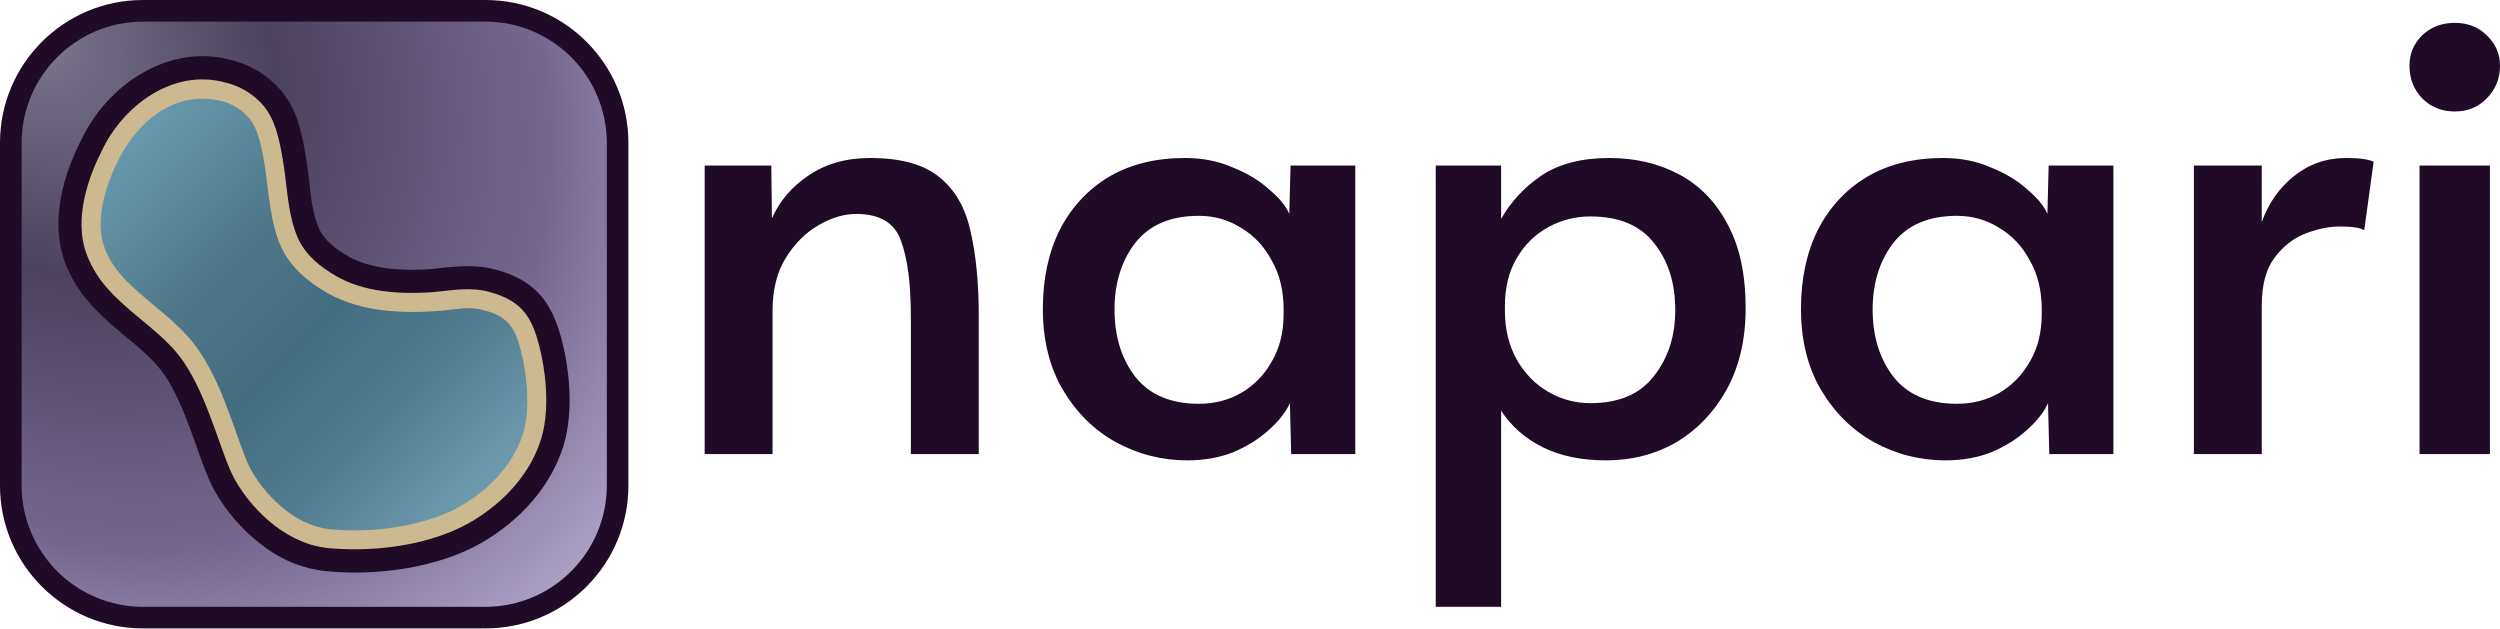
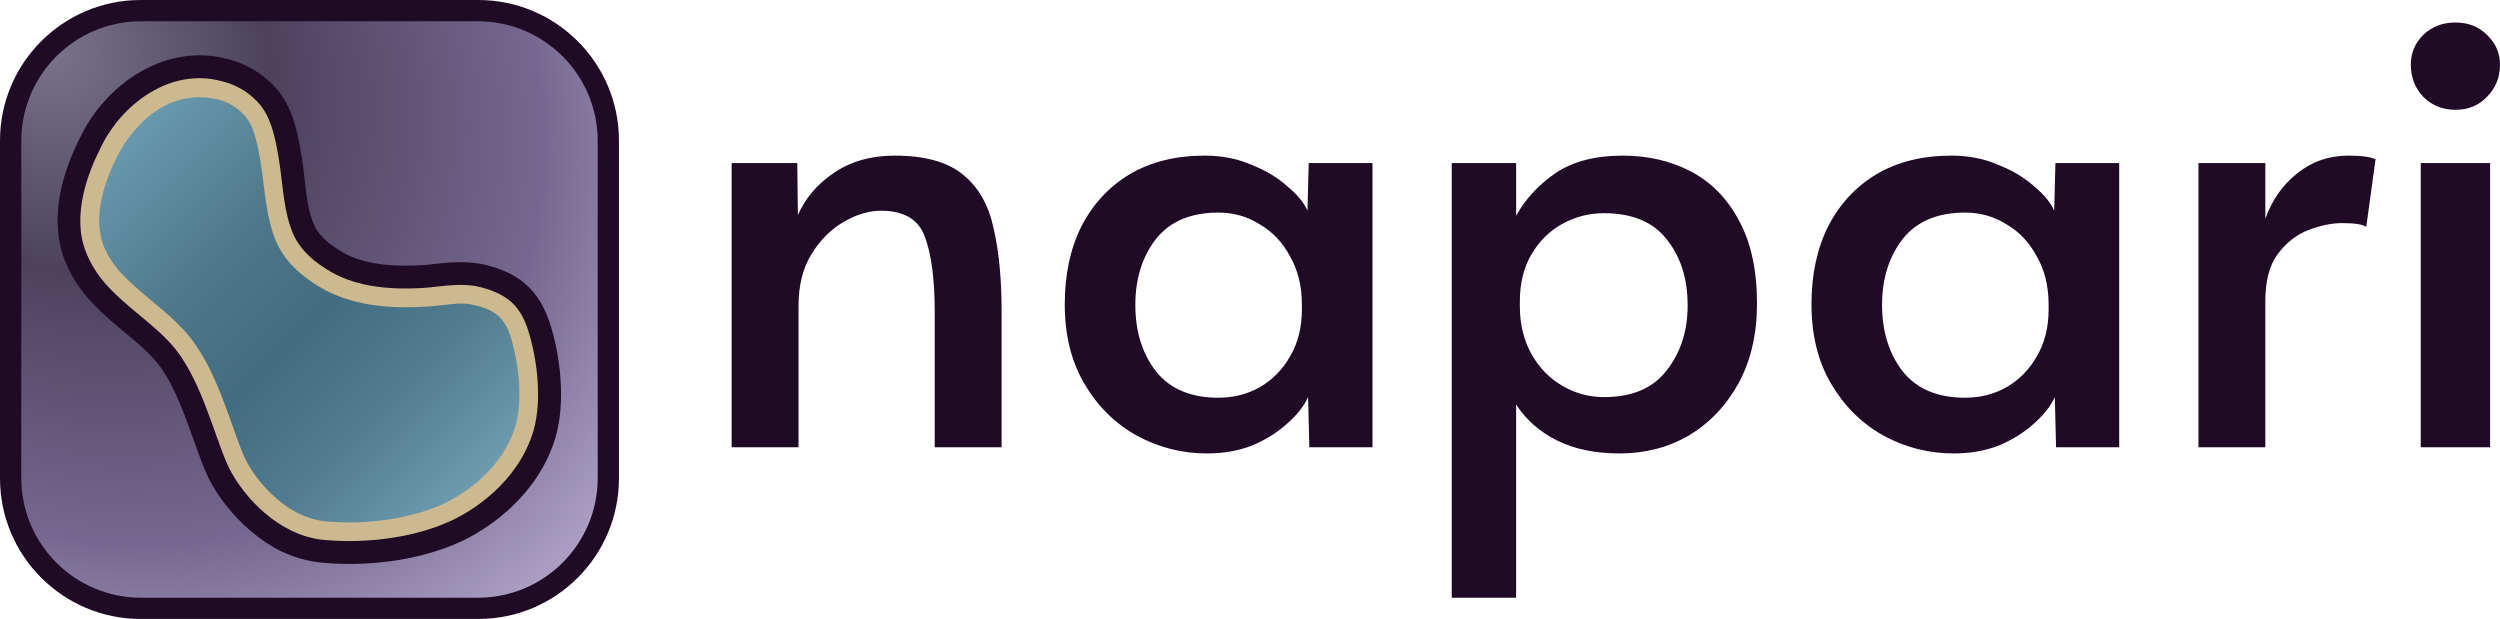
- <svg xmlns="http://www.w3.org/2000/svg" xmlns:xlink="http://www.w3.org/1999/xlink" width="3278.16" height="824" viewBox="0 0 3278.16 824" version="1.1" id="svg22">
+ <svg xmlns="http://www.w3.org/2000/svg" xmlns:xlink="http://www.w3.org/1999/xlink" width="3328.16" height="824" viewBox="0 0 3328.16 824" version="1.1" id="svg22">
  <defs id="defs19">
    <linearGradient id="linearGradient5">
      <stop style="stop-color:#1f0b26;stop-opacity:1;" offset="0" id="stop6" />
      <stop style="stop-color:#1f0b26;stop-opacity:0;" offset="1" id="stop7" />
    </linearGradient>
    <style id="style1">
      .a {
        fill: #06283d;
      }

      .b {
        fill: url(#a);
      }

      .c {
        fill: #a59678;
      }

      .d {
        fill: url(#b);
      }
    </style>
    <radialGradient id="a" cx="103.55" cy="103.55" fx="14.832" fy="15.613" r="196.89" gradientUnits="userSpaceOnUse" gradientTransform="matrix(4.944471,0,0,4.944471,-2.9648209e-5,1.824029e-6)">
      <stop offset="0" stop-color="#746b7f" id="stop1" style="stop-color:#7b758d;stop-opacity:1;" />
      <stop offset="0.292" stop-color="#4b475b" id="stop4" style="stop-color:#4c425d;stop-opacity:1;" />
      <stop offset="0.635" stop-color="#4b475b" id="stop13" style="stop-color:#75678f;stop-opacity:1;" />
      <stop offset="0.852" stop-color="#bcb5d9" id="stop10" style="stop-color:#aba0c4;stop-opacity:1;" />
    </radialGradient>
    <linearGradient id="b" x1="38.997" y1="33.821" x2="178.809" y2="173.79" gradientUnits="userSpaceOnUse" gradientTransform="matrix(0.7218557,0,0,0.730379,-0.8872969,-1.97506)" spreadMethod="repeat" xlink:href="#linearGradient5">
      <stop offset="0" stop-color="#448491" id="stop11" style="stop-color:#6fa1b7;stop-opacity:1;" />
      <stop offset="0.329" stop-color="#526a77" id="stop14" style="stop-color:#4e788a;stop-opacity:1;" />
      <stop offset="0.513" stop-color="#526a77" id="stop2" style="stop-color:#426c7f;stop-opacity:1;" />
      <stop offset="0.698" stop-color="#526a77" id="stop12" style="stop-color:#527d90;stop-opacity:1;" />
      <stop offset="1" stop-color="#94d1d6" id="stop19" style="stop-color:#7ca9be;stop-opacity:1;" />
    </linearGradient>
    <radialGradient xlink:href="#a" id="radialGradient1" cx="82.725" cy="91.513" fx="82.725" fy="91.513" r="476.82" gradientUnits="userSpaceOnUse" gradientTransform="matrix(1.697186,1.719258,-1.396703,1.378773,42.39917,-213.8837)" />
  </defs>
-   <path style="font-size:67.416px;font-family:Alata;-inkscape-font-specification:'Alata, Normal';fill:#1f0b26;fill-opacity:1;stroke-width:1.957;stroke-linecap:round;stroke-linejoin:round" d="M 924,595.41 V 217.063 h 87.374 l 0.824,69.24 q 14.837,-33.796 47.809,-56.051 33.796,-23.08 80.78,-23.08 60.997,0 91.496,25.553 30.498,24.729 40.39,70.889 10.716,46.16 10.716,109.63 v 182.167 h -89.023 V 415.716 q 0,-65.943 -13.189,-100.563 -12.364,-34.62 -58.524,-34.62 -23.904,0 -49.457,14.837 -25.553,14.837 -42.863,42.863 -17.31,28.026 -17.31,69.24 v 187.937 z m 633.052,8.243 q -50.282,0 -93.969,-23.904 -42.863,-23.904 -69.24,-68.416 -26.377,-44.511 -26.377,-106.333 0,-59.349 22.256,-103.86 23.08,-44.511 64.294,-69.24 42.039,-24.728 99.739,-24.728 34.62,0 62.646,12.364 28.85,11.54 47.809,28.85 19.783,16.486 26.377,32.147 l 1.649,-63.47 h 84.901 v 378.347 h -84.077 l -1.649,-66.767 q -8.243,18.134 -28.026,35.444 -18.959,17.31 -46.16,28.85 -27.201,10.716 -60.173,10.716 z m 14.837,-74.186 q 30.498,0 55.227,-14.013 25.553,-14.837 40.39,-41.214 15.661,-26.377 15.661,-62.646 v -5.77 q 0,-37.093 -15.661,-64.294 -14.837,-28.026 -40.39,-42.863 -24.729,-15.661 -55.227,-15.661 -55.227,0 -83.253,35.444 -27.201,35.444 -27.201,87.374 0,52.754 27.201,88.199 28.026,35.444 83.253,35.444 z M 1882.645,795.711 V 217.063 h 85.726 v 70.064 q 18.958,-33.796 52.754,-56.876 34.62,-23.08 89.023,-23.08 51.106,0 91.496,21.431 40.39,21.431 63.47,65.119 23.904,43.687 23.904,110.454 0,60.997 -24.729,106.333 -24.728,44.511 -65.943,69.24 -41.214,23.904 -92.32,23.904 -48.633,0 -83.253,-17.31 -34.62,-17.31 -54.403,-47.809 v 257.177 z m 202.774,-267.068 q 56.052,0 83.253,-35.444 28.026,-35.444 28.026,-86.55 0,-53.579 -28.026,-88.199 -27.201,-34.62 -83.253,-34.62 -29.674,0 -55.227,14.013 -25.553,14.013 -41.214,40.39 -15.661,26.377 -15.661,63.47 v 5.77 q 0,36.269 15.661,64.294 15.662,27.201 41.214,42.039 25.553,14.837 55.227,14.837 z m 465.722,75.01 q -50.282,0 -93.969,-23.904 -42.863,-23.904 -69.24,-68.416 -26.377,-44.511 -26.377,-106.333 0,-59.349 22.256,-103.86 23.08,-44.511 64.294,-69.24 42.038,-24.729 99.739,-24.729 34.62,0 62.645,12.364 28.85,11.54 47.809,28.85 19.783,16.486 26.377,32.147 l 1.649,-63.47 h 84.902 v 378.347 h -84.077 l -1.649,-66.767 q -8.243,18.134 -28.026,35.444 -18.959,17.31 -46.16,28.85 -27.201,10.716 -60.173,10.716 z m 14.837,-74.186 q 30.499,0 55.227,-14.013 25.553,-14.837 40.39,-41.214 15.661,-26.377 15.661,-62.646 v -5.77 q 0,-37.093 -15.661,-64.294 -14.837,-28.026 -40.39,-42.863 -24.728,-15.661 -55.227,-15.661 -55.227,0 -83.253,35.444 -27.201,35.444 -27.201,87.374 0,52.754 27.201,88.199 28.026,35.444 83.253,35.444 z m 310.756,65.943 V 217.063 h 89.022 v 74.186 q 13.189,-37.093 42.039,-60.173 29.674,-23.904 68.416,-23.904 26.377,0 36.269,4.946 l -12.364,89.847 q -7.419,-4.946 -32.147,-4.946 -20.607,0 -44.512,9.067 -23.904,9.067 -41.214,32.147 -16.486,22.256 -16.486,62.646 v 194.531 z m 295.918,0 V 217.063 h 92.32 v 378.347 z m 46.16,-449.236 q -25.553,0 -42.863,-17.31 -16.486,-17.31 -16.486,-42.863 0,-23.08 16.486,-39.566 17.31,-16.486 42.863,-16.486 25.553,0 42.038,16.486 17.31,16.486 17.31,39.566 0,25.553 -17.31,42.863 -16.485,17.31 -42.038,17.31 z" id="text1" aria-label="napari&#10;" />
+   <path style="font-size:67.416px;font-family:Alata;-inkscape-font-specification:'Alata, Normal';fill:#1f0b26;fill-opacity:1;stroke-width:1.957;stroke-linecap:round;stroke-linejoin:round" d="M 974,595.41 V 217.063 h 87.374 l 0.824,69.24 q 14.837,-33.796 47.809,-56.051 33.796,-23.08 80.78,-23.08 60.997,0 91.496,25.553 30.498,24.729 40.39,70.889 10.716,46.16 10.716,109.63 v 182.167 h -89.023 V 415.716 q 0,-65.943 -13.189,-100.563 -12.364,-34.62 -58.524,-34.62 -23.904,0 -49.457,14.837 -25.553,14.837 -42.863,42.863 -17.31,28.026 -17.31,69.24 v 187.937 z m 633.052,8.243 q -50.282,0 -93.969,-23.904 -42.863,-23.904 -69.24,-68.416 -26.377,-44.511 -26.377,-106.333 0,-59.349 22.256,-103.86 23.08,-44.511 64.294,-69.24 42.039,-24.728 99.739,-24.728 34.62,0 62.646,12.364 28.85,11.54 47.809,28.85 19.783,16.486 26.377,32.147 l 1.649,-63.47 h 84.901 v 378.347 h -84.077 l -1.649,-66.767 q -8.243,18.134 -28.026,35.444 -18.959,17.31 -46.16,28.85 -27.201,10.716 -60.173,10.716 z m 14.837,-74.186 q 30.498,0 55.227,-14.013 25.553,-14.837 40.39,-41.214 15.661,-26.377 15.661,-62.646 v -5.77 q 0,-37.093 -15.661,-64.294 -14.837,-28.026 -40.39,-42.863 -24.729,-15.661 -55.227,-15.661 -55.227,0 -83.253,35.444 -27.201,35.444 -27.201,87.374 0,52.754 27.201,88.199 28.026,35.444 83.253,35.444 z M 1932.645,795.711 V 217.063 h 85.726 v 70.064 q 18.958,-33.796 52.754,-56.876 34.62,-23.08 89.023,-23.08 51.106,0 91.496,21.431 40.39,21.431 63.47,65.119 23.904,43.687 23.904,110.454 0,60.997 -24.729,106.333 -24.728,44.511 -65.943,69.24 -41.214,23.904 -92.32,23.904 -48.633,0 -83.253,-17.31 -34.62,-17.31 -54.403,-47.809 v 257.177 z m 202.774,-267.068 q 56.052,0 83.253,-35.444 28.026,-35.444 28.026,-86.55 0,-53.579 -28.026,-88.199 -27.201,-34.62 -83.253,-34.62 -29.674,0 -55.227,14.013 -25.553,14.013 -41.214,40.39 -15.661,26.377 -15.661,63.47 v 5.77 q 0,36.269 15.661,64.294 15.662,27.201 41.214,42.039 25.553,14.837 55.227,14.837 z m 465.722,75.01 q -50.282,0 -93.969,-23.904 -42.863,-23.904 -69.24,-68.416 -26.377,-44.511 -26.377,-106.333 0,-59.349 22.256,-103.86 23.08,-44.511 64.294,-69.24 42.038,-24.729 99.739,-24.729 34.62,0 62.645,12.364 28.85,11.54 47.809,28.85 19.783,16.486 26.377,32.147 l 1.649,-63.47 h 84.902 v 378.347 h -84.077 l -1.649,-66.767 q -8.243,18.134 -28.026,35.444 -18.959,17.31 -46.16,28.85 -27.201,10.716 -60.173,10.716 z m 14.837,-74.186 q 30.499,0 55.227,-14.013 25.553,-14.837 40.39,-41.214 15.661,-26.377 15.661,-62.646 v -5.77 q 0,-37.093 -15.661,-64.294 -14.837,-28.026 -40.39,-42.863 -24.728,-15.661 -55.227,-15.661 -55.227,0 -83.253,35.444 -27.201,35.444 -27.201,87.374 0,52.754 27.201,88.199 28.026,35.444 83.253,35.444 z m 310.756,65.943 V 217.063 h 89.022 v 74.186 q 13.189,-37.093 42.039,-60.173 29.674,-23.904 68.416,-23.904 26.377,0 36.269,4.946 l -12.364,89.847 q -7.419,-4.946 -32.147,-4.946 -20.607,0 -44.512,9.067 -23.904,9.067 -41.214,32.147 -16.486,22.256 -16.486,62.646 v 194.531 z m 295.918,0 V 217.063 h 92.32 v 378.347 z m 46.16,-449.236 q -25.553,0 -42.863,-17.31 -16.486,-17.31 -16.486,-42.863 0,-23.08 16.486,-39.566 17.31,-16.486 42.863,-16.486 25.553,0 42.038,16.486 17.31,16.486 17.31,39.566 0,25.553 -17.31,42.863 -16.485,17.31 -42.038,17.31 z" id="text1" aria-label="napari&#10;" />
  <g id="g22">
    <rect class="b" x="0" y="0" width="824" height="824" rx="187.336" id="rect20-8" style="fill:#1f0b26;fill-opacity:1;stroke-width:0.217" />
    <rect class="b" x="28.329" y="28.329" width="767.382" height="767.382" rx="159.38" id="rect20" style="fill:url(#radialGradient1);fill-opacity:1;stroke-width:0.202" />
    <g id="g32" transform="matrix(5.479587,0,0,5.479587,-10.93943,10.82251)" style="stroke-width:0.037">
      <path class="a" d="M 81.38,134.816 C 75.451,134.445 69.759,132.432 64.506,128.31 59.962,124.828 56.169,120.464 53.353,115.48 49.841,109.29 46.951,96.056 41.51,87.968 38.291,83.232 33.578,79.972 29.326,76.27 25.5,72.908 20.466,68.439 17.636,61.015 13.686,50.52 17.53,39.181 21.404,31.571 27.853,17.964 42.687,8.361 57.339,12.387 c 4.809,1.179 9.107,3.885 12.249,7.711 3.311,4.095 4.647,9.243 5.729,16.221 0.965,5.475 0.8,11.357 3.064,16.504 1.452,3.05 4.226,4.829 6.048,6.005 4.753,3.087 11.736,4.241 21.006,3.558 5.04,-0.584 10.029,-1.192 15.016,0.109 10.41,2.739 14.142,8.74 16.403,18.639 0.779,3.378 2.796,13.96 0.065,23.308 -4.284,13.991 -15.978,21.69 -21.863,24.637 -14.263,6.994 -30.222,6.044 -33.677,5.736 z" id="path20" style="fill:#1f0b26;fill-opacity:1;stroke-width:0.037" />
      <path class="c" d="m 81.874,129.283 c -5.173,-0.206 -9.961,-2.299 -14.05,-5.402 -3.929,-3.025 -7.209,-6.811 -9.643,-11.131 C 55.023,107.161 52.024,93.64 46.055,84.802 42.622,79.656 37.557,76.125 32.971,72.131 29.381,68.986 25.182,65.245 22.82,59.105 19.346,50.244 23.517,39.691 26.342,34.141 31.463,23.234 43.463,14.357 55.887,17.76 c 3.676,0.86 6.968,2.9 9.374,5.809 2.178,2.737 3.449,6.419 4.56,13.578 0.967,6.044 1.032,12.413 3.551,18.073 2.178,4.451 5.809,6.833 8.038,8.249 5.862,3.787 13.987,5.233 24.441,4.436 4.391,-0.431 8.758,-1.217 13.106,-0.065 8.485,2.259 10.644,6.597 12.453,14.522 0.59,2.555 2.544,12.31 0.145,20.512 -3.931,12.735 -15.112,19.269 -19.046,21.224 -13.092,6.429 -28.196,5.402 -30.634,5.184 z" id="path21" style="fill:#ccb98f;fill-opacity:1;stroke-width:0.037" />
      <path class="d" d="m 54.725,22.124 c 2.76,0.635 5.232,2.167 7.029,4.357 1.619,1.997 2.628,5.083 3.631,11.422 0.992,6.5 1.218,13.274 3.943,19.351 2.708,5.591 7.261,8.546 9.65,10.078 8.106,5.136 17.874,5.769 27.207,5.148 5.569,-0.414 7.777,-1.249 11.581,-0.211 6.541,1.606 7.861,5.141 9.222,11.131 0.423,1.824 2.341,10.951 0.218,18.232 -3.315,10.649 -12.741,16.471 -16.729,18.443 -8.716,4.247 -20.132,5.379 -28.224,4.698 -4.314,-0.156 -8.297,-1.891 -11.69,-4.502 -3.452,-2.648 -6.332,-5.968 -8.466,-9.759 C 59.108,105.136 56.122,91.508 49.773,82.195 46.179,76.711 40.85,72.905 35.977,68.682 32.443,65.583 29.02,62.498 27.075,57.478 24.318,50.081 27.92,41.041 30.401,36.174 30.792,35.339 38.823,18.644 54.725,22.124 Z" id="path22" style="fill:url(#b);fill-opacity:1;stroke-width:0.037" />
    </g>
  </g>
</svg>
